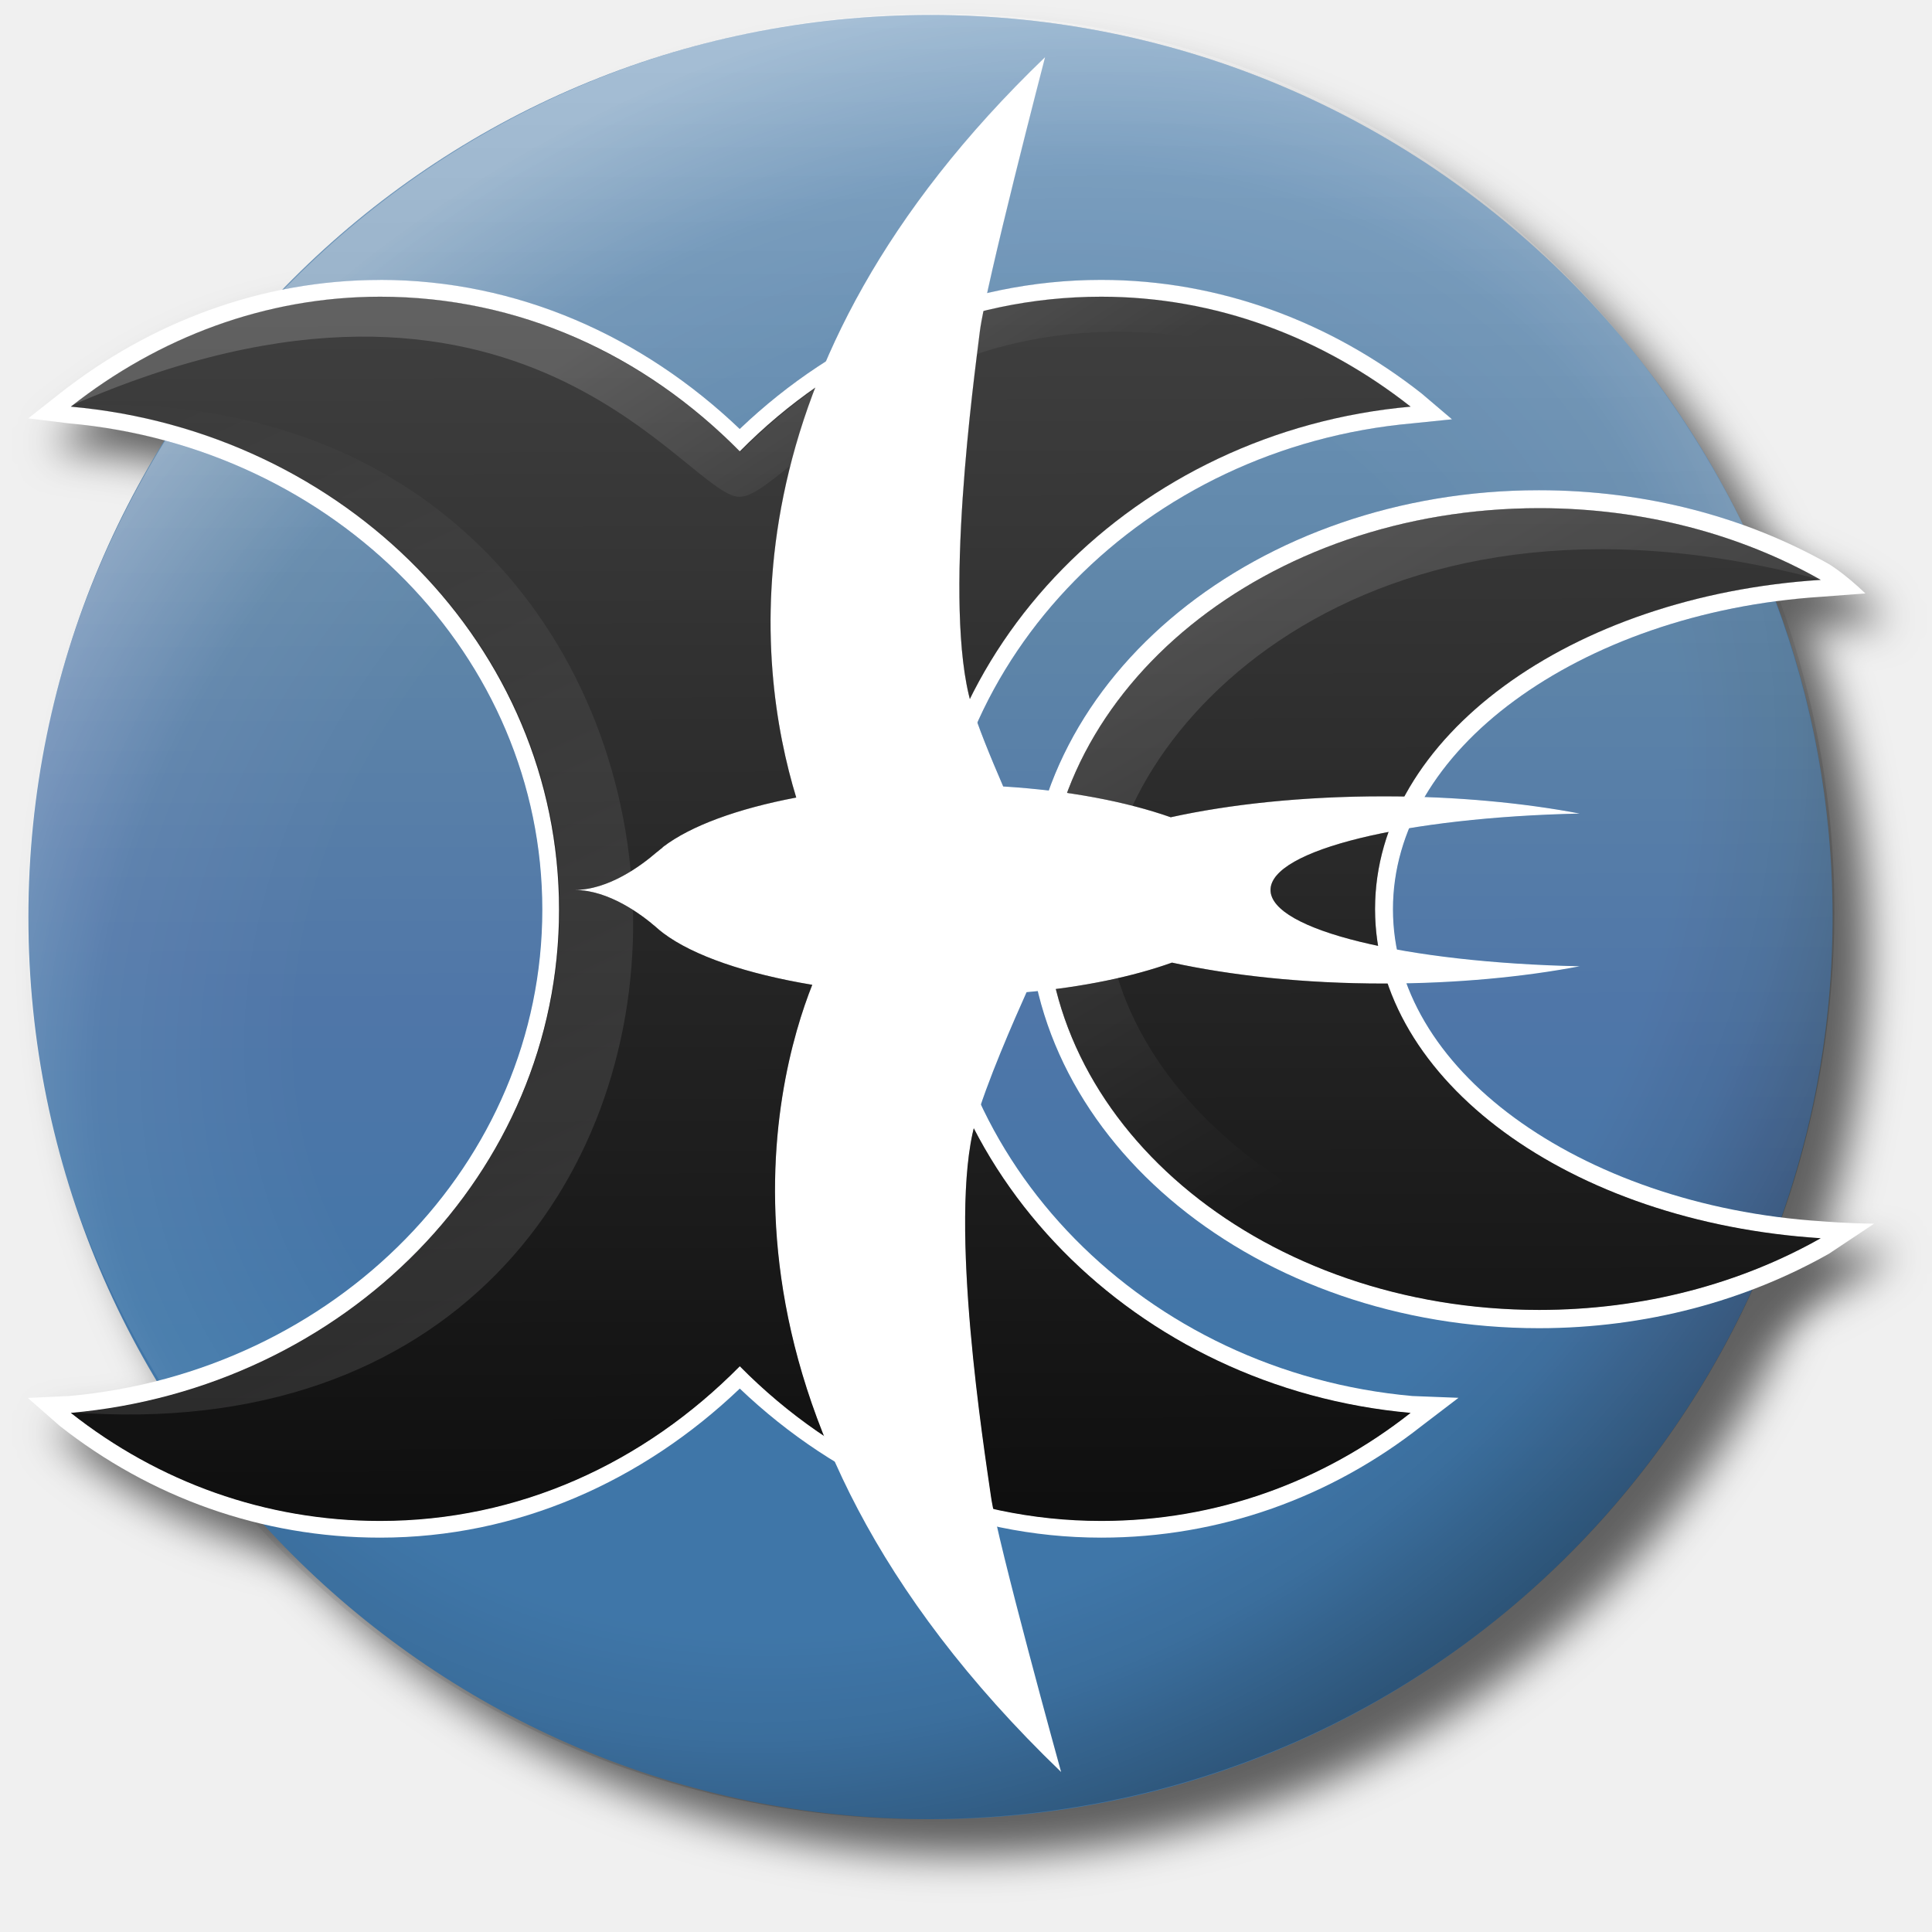
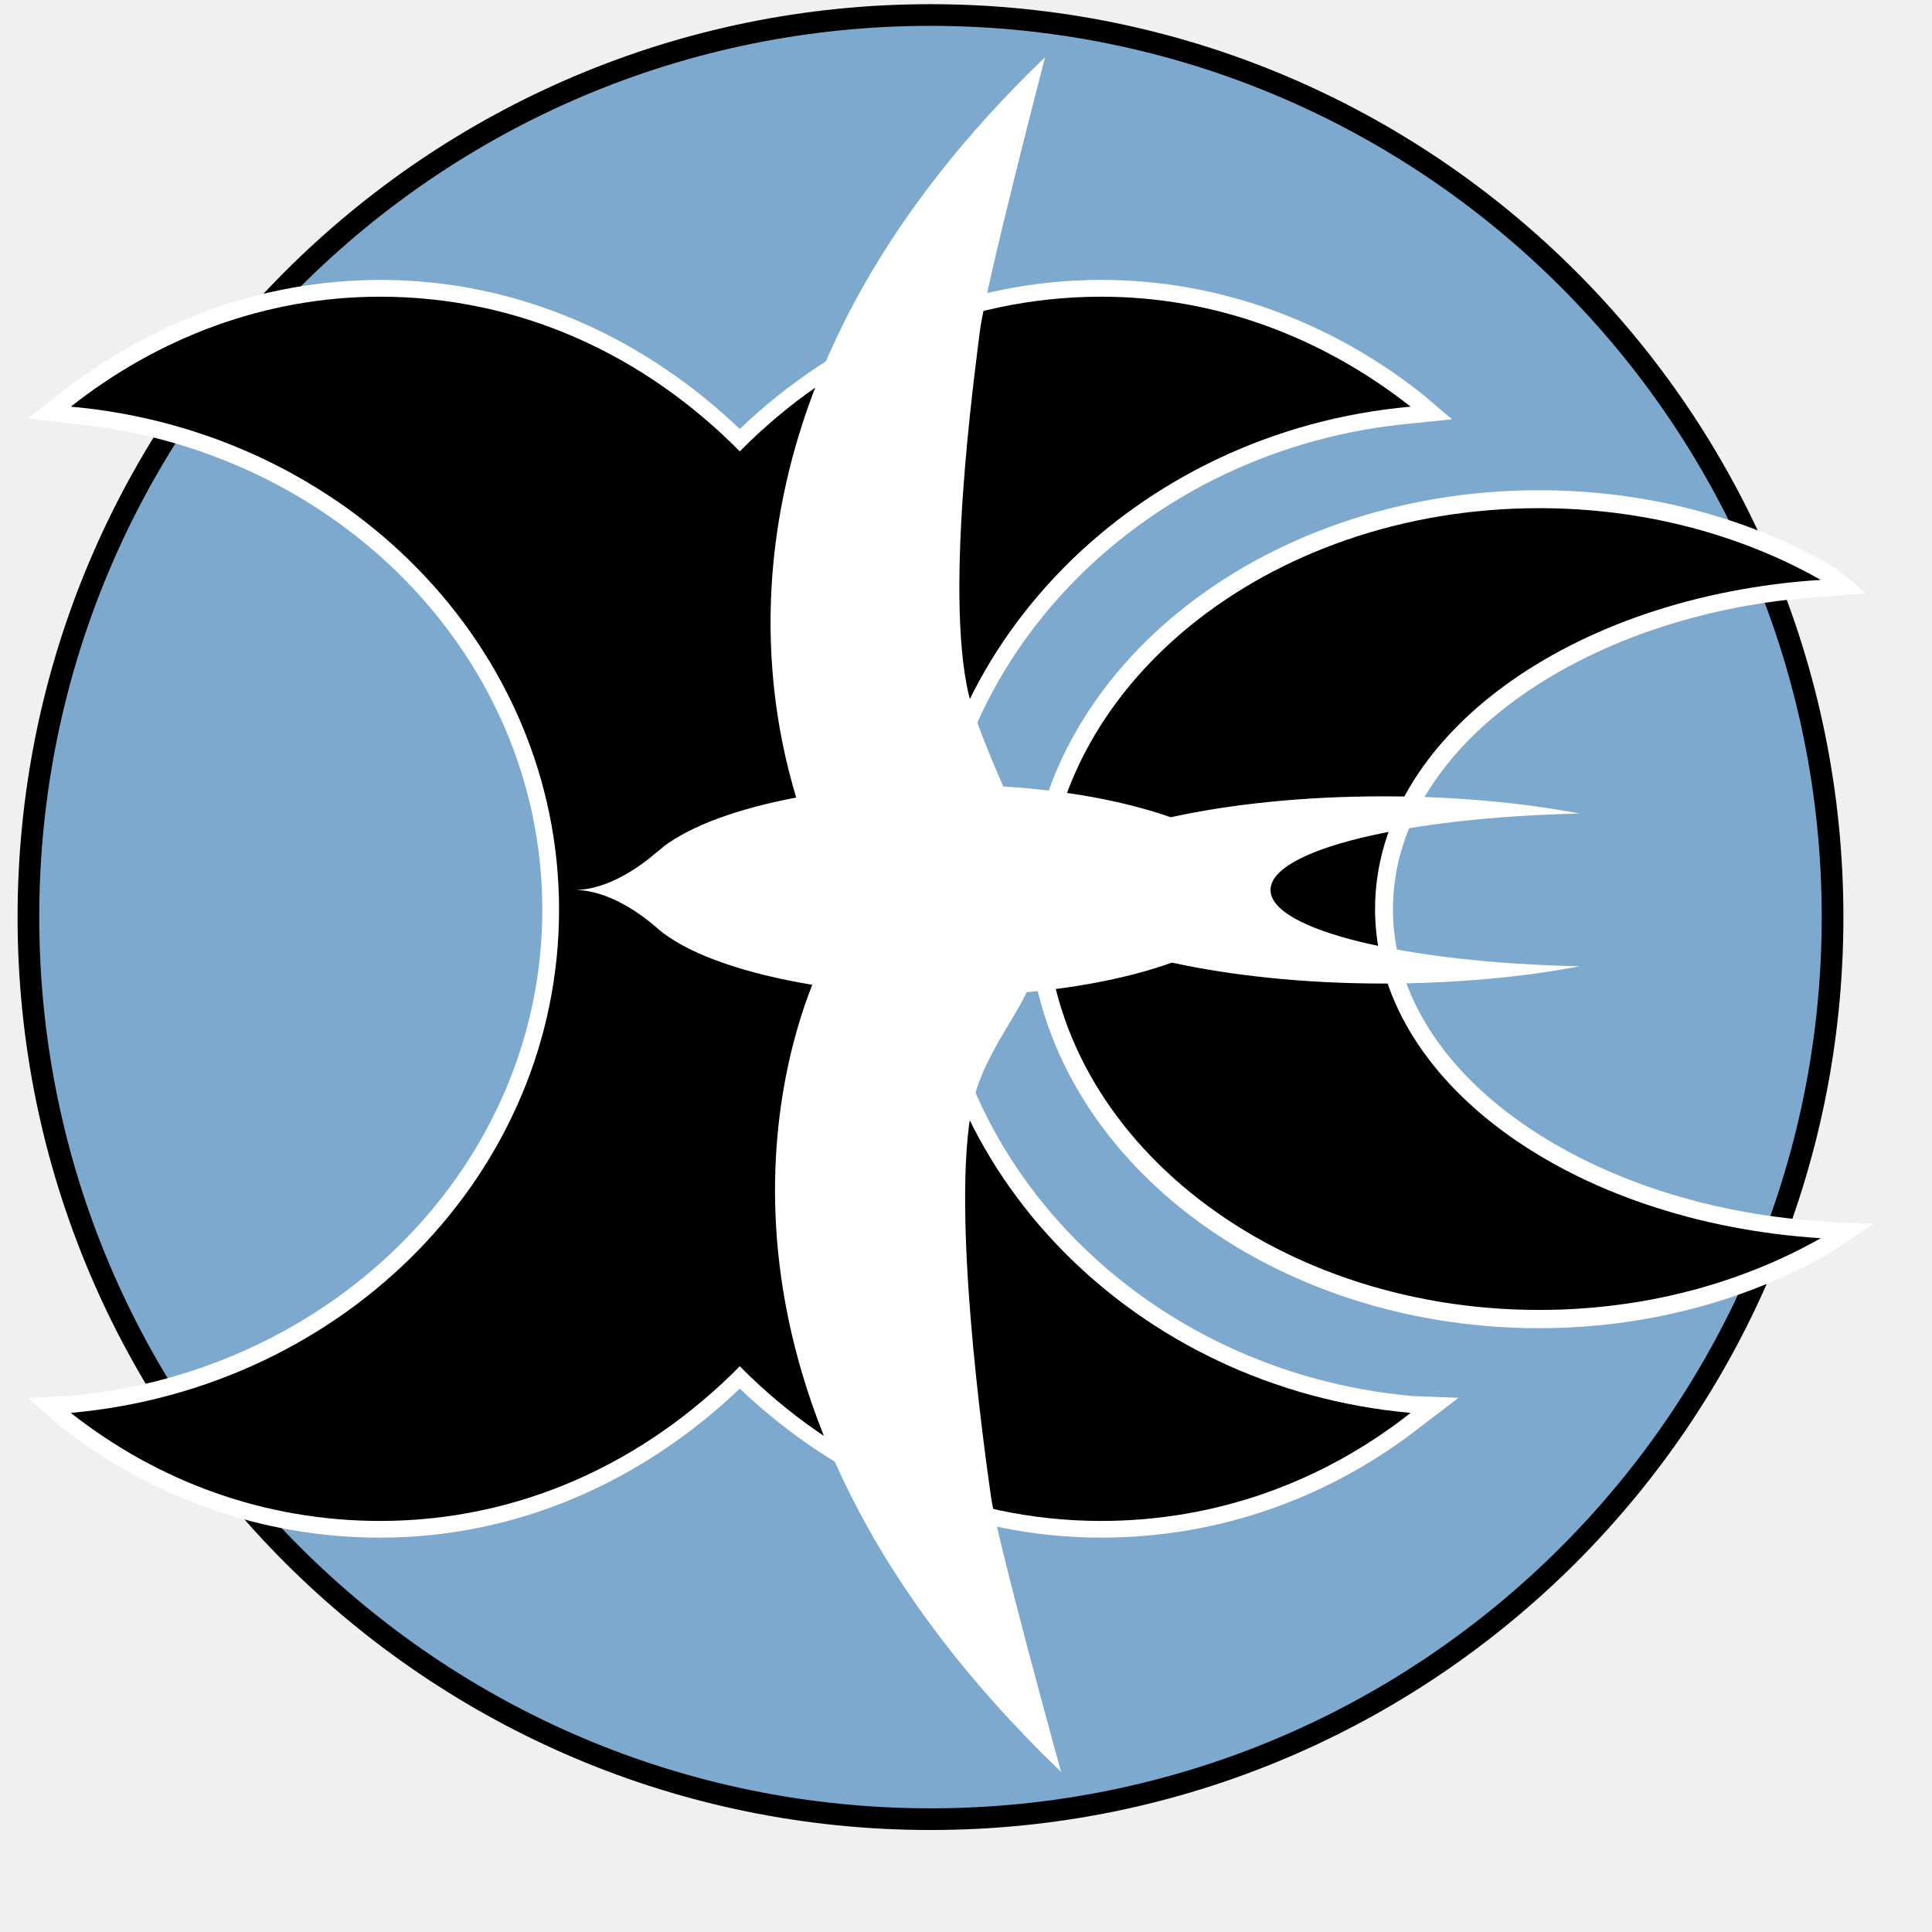
<svg xmlns="http://www.w3.org/2000/svg" xmlns:xlink="http://www.w3.org/1999/xlink" width="267" height="267" id="svg6431" version="1.1" style="display:inline;enable-background:new" viewBox="0 -14.8 272 272">
  <defs id="defs6433">
    <linearGradient id="linearGradient3737">
      <stop style="stop-color:#000000;stop-opacity:1;" offset="0" id="stop3739" />
      <stop style="stop-color:#ffffff;stop-opacity:1;" offset="1" id="stop3741" />
    </linearGradient>
    <linearGradient id="linearGradient5077">
      <stop style="stop-color:#fffeff;stop-opacity:1;" offset="0" id="stop5079" />
      <stop style="stop-color:#fffeff;stop-opacity:0;" offset="1" id="stop5081" />
    </linearGradient>
    <linearGradient id="linearGradient5091">
      <stop style="stop-color:#fffeff;stop-opacity:1;" offset="0" id="stop5093" />
      <stop style="stop-color:#fffeff;stop-opacity:0;" offset="1" id="stop5095" />
    </linearGradient>
    <linearGradient id="linearGradient5097">
      <stop style="stop-color:#fffeff;stop-opacity:1;" offset="0" id="stop5099" />
      <stop style="stop-color:#fffeff;stop-opacity:0;" offset="1" id="stop5101" />
    </linearGradient>
    <linearGradient xlink:href="#linearGradient5097" id="linearGradient6720" gradientUnits="userSpaceOnUse" gradientTransform="matrix(2.763134,0,0,2.821533,-909.8943,337.7867)" x1="354.729" y1="231.96" x2="331.811" y2="182.338" />
    <linearGradient xlink:href="#linearGradient5091" id="linearGradient6722" gradientUnits="userSpaceOnUse" gradientTransform="matrix(2.763134,0,0,2.821533,-909.8943,337.7867)" x1="362.675" y1="176.071" x2="371.379" y2="189.978" />
    <linearGradient xlink:href="#linearGradient5077" id="linearGradient6724" gradientUnits="userSpaceOnUse" gradientTransform="matrix(8.394934,0,0,8.394951,-5.622329,-7776.198)" spreadMethod="pad" x1="20.249" y1="1029.575" x2="25.564" y2="1038.782" />
    <radialGradient id="radialGradient5029-1" gradientUnits="userSpaceOnUse" cx="47.25" cy="82.5" r="3.78" fx="47.25" fy="82.5" gradientTransform="matrix(0.205043,0,0,0.205043,63.39111,1005.405)">
      <stop offset="0.286" style="stop-color:#000000;stop-opacity:0;" id="stop5031-7" />
      <stop id="stop4671-4" style="stop-color:#000000;stop-opacity:0;" offset="0.7" />
      <stop offset="0.8" style="stop-color:#000000;stop-opacity:0.196;" id="stop3766" />
      <stop offset="1.00" style="stop-color: rgb(0, 0, 0);" id="stop5033-0" />
    </radialGradient>
    <radialGradient r="15.977" fy="15.935" fx="15.977" cy="15.935" cx="15.977" gradientTransform="matrix(8.011541,-6.391535,5.190444,6.50602,-83.45232,125.4452)" gradientUnits="userSpaceOnUse" id="radialGradient3106" xlink:href="#radialGradient5029-1" />
    <radialGradient id="radialGradient5021-4" gradientUnits="userSpaceOnUse" cx="47.25" cy="82.5" r="3.78" fx="47.25" fy="82.5" gradientTransform="matrix(0.205043,0,0,0.205043,63.39111,1005.405)">
      <stop offset="0" style="stop-color:#ffffff;stop-opacity:0;" id="stop5025-8" />
      <stop id="stop3768" style="stop-color:#ffffff;stop-opacity:0;" offset="0.6" />
      <stop id="stop3721-8" style="stop-color:#ffffff;stop-opacity:0.196;" offset="0.8" />
      <stop id="stop3719-2" style="stop-color:#ffffff;stop-opacity:1;" offset="1" />
    </radialGradient>
    <radialGradient r="15.977" fy="-13.203" fx="26.492" cy="-13.203" cx="26.492" gradientTransform="matrix(4.322631,6.019453,-7.667295,5.505988,-92.44255,40.33294)" gradientUnits="userSpaceOnUse" id="radialGradient3743" xlink:href="#radialGradient5021-4" />
-     <filter id="filter3765" style="color-interpolation-filters:sRGB">
+     <filter id="filter3765" style="color-interpolation-filters:sRGB" x="0" y="0" width="1" height="1">
      <feBlend mode="lighten" in2="BackgroundImage" id="feBlend3767" />
    </filter>
-     <filter id="filter3884" style="color-interpolation-filters:sRGB">
+     <filter id="filter3884" style="color-interpolation-filters:sRGB" x="-3.496" y="-2.783" width="4.522" height="3.822">
      <feBlend mode="multiply" in2="BackgroundImage" id="feBlend3886" />
    </filter>
    <linearGradient xlink:href="#linearGradient3737" id="linearGradient3743" x1="131.902" y1="267" x2="131.221" y2="0" gradientUnits="userSpaceOnUse" />
    <filter id="filter3905">
      <feGaussianBlur stdDeviation="1.012" id="feGaussianBlur3907" />
    </filter>
-     <filter id="filter3909">
+     <filter id="filter3909" x="-0.027" y="-0.027" width="1.053" height="1.053">
      <feGaussianBlur stdDeviation="0.356" id="feGaussianBlur3911" />
    </filter>
-     <filter id="filter3913">
+     <filter id="filter3913" x="-0.056" y="-0.058" width="1.113" height="1.116">
      <feGaussianBlur stdDeviation="1.012" id="feGaussianBlur3915" />
    </filter>
-     <filter id="filter3917">
+     <filter id="filter3917" x="-0.034" y="-0.038" width="1.067" height="1.077">
      <feGaussianBlur stdDeviation="2.827" id="feGaussianBlur3919" />
    </filter>
  </defs>
-   <g id="layer4" style="display:inline;opacity:0.6;filter:url(#filter3884)" transform="translate(2.999992,-13.68749)">
+   <g id="layer4" style="display:none;opacity:0.6;filter:url(#filter3884)" transform="translate(2.999992,-13.68749)">
    <g transform="matrix(2.763134,0,0,2.821533,-904.7377,-450.5755)" id="g28-4-8" style="display:inline;fill:#ffffff;fill-opacity:1;stroke:none;filter:url(#filter3905)">
      <g id="g30-9-2" style="fill:#ffffff;fill-opacity:1;stroke:none" />
      <g id="g34-2-0" style="fill:#ffffff;fill-opacity:1;stroke:none" />
      <g id="g34-8-4-2" style="fill:#ffffff;fill-opacity:1;stroke:none" />
    </g>
    <circle style="display:inline;fill:#000000;fill-opacity:1;fill-rule:nonzero;stroke:none;filter:url(#filter3909);enable-background:new" id="path5438-7" transform="matrix(7.948951,0,0,7.948951,5.957061,6.435168)" cx="15.977" cy="15.935" r="15.977" />
    <g transform="matrix(2.763134,0,0,2.821533,-906.7377,-454.5755)" id="g28-4-1" style="display:inline;fill:#000000;fill-opacity:1;stroke:none;filter:url(#filter3913);enable-background:new">
      <g id="g30-9-26" style="fill:#000000;fill-opacity:1;stroke:none">
        <path style="fill:#000000;fill-opacity:1" d="m 406.625,186.594 c -14.264,0 -26.031,9.25 -26.031,20.906 0,11.655 11.767,20.906 26.031,20.906 5.484,0 10.576,-1.387 14.781,-3.719 0,0 2.297,-1.497 2.297,-1.497 -1.381,-0.012 -2.66,-0.118 -2.66,-0.118 -6.222,-0.391 -11.756,-2.356 -15.669,-5.166 -3.913,-2.81 -6.188,-6.464 -6.188,-10.406 0,-3.942 2.274,-7.589 6.188,-10.406 3.913,-2.818 9.435,-4.795 15.656,-5.185 0,0 2.228,-0.166 2.228,-0.166 -1.082,-1.014 -1.853,-1.461 -1.853,-1.461 -4.209,-2.333 -9.3,-3.688 -14.781,-3.688 z" id="path4602-0" />
      </g>
      <g id="g34-2-4" style="fill:#000000;fill-opacity:1;stroke:none" />
      <g id="g34-8-4-9" style="fill:#000000;fill-opacity:1;stroke:none" />
    </g>
    <path style="display:inline;fill:#000000;fill-opacity:1;filter:url(#filter3917);enable-background:new" d="m 53.675,42.299 c -16.747,0 -32.402,5.974 -45.123,16.002 0,0 -4.422,3.487 -4.422,3.487 0,0 5.734,0.705 5.734,0.705 37.502,3.35 66.635,32.798 66.635,68.471 0,35.679 -29.132,65.119 -66.635,68.472 0,0 -5.796,0.269 -5.796,0.269 0,0 4.484,3.931 4.484,3.931 12.737,10.036 28.402,15.741 45.123,15.741 19.353,0 36.974,-7.956 50.632,-20.987 13.689,13.052 31.532,20.987 50.894,20.987 16.72,0 32.383,-5.701 45.123,-15.741 0,0 5.175,-3.946 5.175,-3.946 0,0 -6.487,-0.252 -6.487,-0.252 -37.504,-3.352 -66.897,-32.8 -66.897,-68.472 0,-35.662 29.394,-65.123 66.897,-68.471 0,0 5.575,-0.571 5.575,-0.571 0,0 -4.263,-3.624 -4.263,-3.624 -12.723,-10.024 -28.376,-16.002 -45.123,-16.002 -19.362,0 -37.205,7.934 -50.894,20.987 C 90.65,50.253 73.028,42.299 53.675,42.299 v 8.39e-4 z" id="path4484-4" />
  </g>
  <g id="layer3" style="display:inline" transform="translate(2.999992,194.3125)">
-     <circle style="display:inline;fill:#3f76a8;fill-opacity:1;fill-rule:nonzero;stroke:none" id="path5438" transform="matrix(7.948951,0,0,7.948951,1,-206.6648)" cx="15.977" cy="15.935" r="15.977" />
+     <circle style="display:inline;fill:#7ea9cf;fill-opacity:1;fill-rule:nonzero;stroke:#000000;stroke-width:0.384;stroke-miterlimit:4;stroke-dasharray:none" id="path5438" transform="matrix(7.948951,0,0,7.948951,1,-206.6648)" cx="15.977" cy="15.935" r="15.977" />
  </g>
-   <g id="layer2" style="display:inline;opacity:0.343" transform="translate(2.999992,-13.68749)">
+   <g id="layer2" style="display:none;opacity:0.343" transform="translate(2.999992,-13.68749)">
    <path style="display:inline;fill:url(#radialGradient3106);fill-opacity:1;fill-rule:nonzero;stroke:none" d="M 25.6,204.562 C 48.989,235.165 85.765,255 127.256,255 c 71.656,0 128,-57.308 128,-128 0,-18.439 -3.981,-35.911 -11,-51.75 z" id="path4663" />
    <path style="display:inline;fill:url(#radialGradient3743);fill-opacity:1;fill-rule:nonzero;stroke:none" d="M 27.915,205.591 244.258,76.664 C 223.598,31.588 181.053,0.8 128.8,0.8 58.108,0.8 0.8,58.107 0.8,128.799 c 0,29.201 10.654,55.254 27.115,76.791 z" id="path5438-17" />
  </g>
  <g id="layer10" style="display:inline" transform="translate(2.999992,-13.68749)">
    <g transform="matrix(2.763134,0,0,2.821533,-909.8943,-458.5755)" id="g28-4" style="display:inline;fill:#ffffff;fill-opacity:1;stroke:none">
      <g id="g30-9" style="fill:#ffffff;fill-opacity:1;stroke:none">
        <path style="fill:#ffffff;fill-opacity:1" d="m 406.625,186.594 c -14.264,0 -26.031,9.25 -26.031,20.906 0,11.655 11.767,20.906 26.031,20.906 5.484,0 10.576,-1.387 14.781,-3.719 0,0 2.297,-1.497 2.297,-1.497 -1.381,-0.012 -2.66,-0.118 -2.66,-0.118 -6.222,-0.391 -11.756,-2.356 -15.669,-5.166 -3.913,-2.81 -6.188,-6.464 -6.188,-10.406 0,-3.942 2.274,-7.589 6.188,-10.406 3.913,-2.818 9.435,-4.795 15.656,-5.185 0,0 2.228,-0.166 2.228,-0.166 -1.082,-1.014 -1.853,-1.461 -1.853,-1.461 -4.209,-2.333 -9.3,-3.688 -14.781,-3.688 z" id="path4602" />
      </g>
      <g id="g34-2" style="fill:#ffffff;fill-opacity:1;stroke:none" />
      <g id="g34-8-4" style="fill:#ffffff;fill-opacity:1;stroke:none" />
    </g>
    <path transform="matrix(8.394934,0,0,8.394951,-5.622329,-8572.56)" style="display:inline;fill:#ffffff;fill-opacity:1" d="m 6.688,1025.719 c -1.995,0 -3.86,0.712 -5.375,1.906 0,0 -0.527,0.415 -0.527,0.415 0,0 0.683,0.084 0.683,0.084 4.467,0.399 7.938,3.907 7.938,8.156 0,4.25 -3.47,7.757 -7.938,8.156 0,0 -0.69,0.032 -0.69,0.032 0,0 0.534,0.468 0.534,0.468 1.517,1.196 3.383,1.875 5.375,1.875 2.305,0 4.404,-0.948 6.031,-2.5 1.631,1.555 3.756,2.5 6.062,2.5 1.992,0 3.857,-0.679 5.375,-1.875 0,0 0.616,-0.47 0.616,-0.47 0,0 -0.773,-0.03 -0.773,-0.03 -4.467,-0.399 -7.969,-3.907 -7.969,-8.156 0,-4.248 3.501,-7.757 7.969,-8.156 0,0 0.664,-0.068 0.664,-0.068 0,0 -0.508,-0.432 -0.508,-0.432 -1.516,-1.194 -3.38,-1.906 -5.375,-1.906 -2.306,0 -4.432,0.945 -6.062,2.5 -1.627,-1.552 -3.726,-2.5 -6.031,-2.5 v 10e-5 z" id="path4484" />
  </g>
  <g id="layer1" transform="translate(2.999992,-810.0497)" style="display:inline">
    <g style="fill:#000000" id="g30" transform="matrix(2.763134,0,0,2.821533,-909.8943,337.7867)">
      <path id="path32" d="m 398.274,207.492 c 0,-8.577 9.966,-15.625 22.708,-16.425 -4.068,-2.255 -9.011,-3.578 -14.346,-3.578 -13.878,0 -25.129,8.955 -25.129,20.003 0,11.046 11.251,20.003 25.129,20.003 5.334,0 10.278,-1.323 14.346,-3.578 -12.742,-0.801 -22.708,-7.848 -22.708,-16.425 z" style="fill:#000000" />
    </g>
    <path transform="matrix(8.394934,0,0,8.394951,-5.622329,-7776.198)" style="fill:#000000" id="path7570" d="m 6.688,1026 c -1.926,0 -3.718,0.685 -5.188,1.844 4.603,0.411 8.188,4.032 8.188,8.437 0,4.406 -3.584,8.026 -8.188,8.438 1.469,1.158 3.261,1.812 5.188,1.812 2.324,0 4.425,-0.968 6.031,-2.594 1.606,1.626 3.738,2.594 6.062,2.594 1.926,0 3.718,-0.654 5.188,-1.812 -4.603,-0.411 -8.219,-4.031 -8.219,-8.438 0,-4.406 3.615,-8.027 8.219,-8.437 -1.47,-1.158 -3.261,-1.844 -5.188,-1.844 -2.324,0 -4.457,0.968 -6.062,2.594 C 11.113,1026.968 9.012,1026 6.688,1026 Z" />
  </g>
-   <g style="display:inline;opacity:0.323" transform="translate(2.999992,-810.0497)" id="g3651">
+   <g style="display:none;opacity:0.323" transform="translate(2.999992,-810.0497)" id="g3651">
    <path id="path3659" d="m 6.944,852.396 c 19.323,1.727 36.538,10.189 48.923,22.843 12.385,12.655 19.939,29.5 19.939,47.995 0,18.495 -7.554,35.341 -19.939,47.994 C 43.482,983.881 26.266,992.344 6.944,994.071 60.574,998.228 86.554,961.466 86.136,924.336 85.719,887.205 58.904,849.707 6.944,852.396 Z" style="opacity:0.5;fill:url(#linearGradient6720);fill-opacity:1" />
    <path id="path3661" d="m 195.533,852.396 c -12.337,-9.721 -27.336,-15.426 -43.508,-15.426 -19.51,0 -37.308,8.293 -50.789,21.941 -13.481,-13.649 -31.276,-21.941 -50.786,-21.941 -16.173,0 -31.171,5.703 -43.506,15.426 63.661,-27.857 86.738,12.807 94.17,12.807 7.91,0 31.887,-42.276 94.419,-12.807 z" style="opacity:0.6;fill:url(#linearGradient6722);fill-opacity:1" />
    <path id="path3663" d="m 152.863,923.233 c 0,-24.201 35.268,-63.815 100.472,-46.344 -11.24,-6.363 -24.899,-10.095 -39.64,-10.095 -38.347,0 -69.435,25.267 -69.435,56.44 0,31.166 31.088,56.439 69.435,56.439 14.739,0 28.4,-3.733 39.64,-10.096 -61.788,16.557 -100.472,-18.979 -100.472,-46.343 z" style="opacity:0.6;fill:url(#linearGradient6724);fill-opacity:1;stroke:none" />
  </g>
  <g id="layer7" style="display:inline" transform="translate(2.999992,-13.68749)">
    <g transform="matrix(2.763134,0,0,2.756176,-909.8943,-443.5479)" id="g46" style="display:inline;fill:#ffffff;fill-opacity:1;stroke:none">
-       <path style="fill:#ffffff;fill-opacity:1;stroke:none" d="m 26.781,1.25 c -8.25,7.927 -7.333,15.43 -6.312,18.781 -1.491,0.282 -2.677,0.718 -3.375,1.25 -0.011,0.008 -0.021,0.023 -0.031,0.031 -0.02,0.019 -0.058,0.041 -0.156,0.125 -0.36,0.309 -1.192,0.938 -2.062,0.938 0.871,0 1.703,0.628 2.062,0.938 0.059,0.054 0.119,0.104 0.188,0.156 0.764,0.576 2.111,1.034 3.781,1.312 -0.956,2.406 -3.246,10.775 6.312,19.969 0,0 -1.62,-5.853 -1.781,-7 C 25.245,36.603 24.319,30.792 25,28.312 c 0.277,-1.011 1.022,-2.699 1.312,-3.344 1.435,-0.129 2.695,-0.395 3.688,-0.75 1.486,0.324 3.325,0.531 5.375,0.531 1.845,0 3.562,-0.17 4.969,-0.438 C 35.937,24.218 32.5,23.392 32.5,22.375 c 0,-1.017 3.437,-1.842 7.844,-1.938 C 38.937,20.17 37.22,20 35.375,20 c -2.064,0 -3.915,0.203 -5.406,0.531 -1.122,-0.394 -2.583,-0.679 -4.25,-0.781 -0.322,-0.746 -0.654,-1.551 -0.812,-2.094 C 24.18,15.164 24.986,9.363 25.125,8.219 25.266,7.075 26.781,1.25 26.781,1.25 Z" id="swift" transform="matrix(2.008585,0,0,2.013655,327.6683,160.9288)" />
+       <path style="fill:#ffffff;fill-opacity:1;stroke:none" d="m 26.781,1.25 c -8.25,7.927 -7.333,15.43 -6.312,18.781 -1.491,0.282 -2.677,0.718 -3.375,1.25 -0.011,0.008 -0.021,0.023 -0.031,0.031 -0.02,0.019 -0.058,0.041 -0.156,0.125 -0.36,0.309 -1.192,0.938 -2.062,0.938 0.871,0 1.703,0.628 2.062,0.938 0.059,0.054 0.119,0.104 0.188,0.156 0.764,0.576 2.111,1.034 3.781,1.312 -0.956,2.406 -3.246,10.775 6.312,19.969 0,0 -1.62,-5.853 -1.781,-7 C 25.245,36.603 24.319,30.058 25,27.578 c 0.277,-1.011 1.022,-1.965 1.312,-2.61 1.435,-0.129 2.695,-0.395 3.688,-0.75 1.486,0.324 3.325,0.531 5.375,0.531 1.845,0 3.562,-0.17 4.969,-0.438 C 35.937,24.218 32.5,23.392 32.5,22.375 c 0,-1.017 3.437,-1.842 7.844,-1.938 C 38.937,20.17 37.22,20 35.375,20 c -2.064,0 -3.915,0.203 -5.406,0.531 -1.122,-0.394 -2.583,-0.679 -4.25,-0.781 -0.322,-0.746 -0.654,-1.551 -0.812,-2.094 C 24.18,15.164 24.986,9.363 25.125,8.219 25.266,7.075 26.781,1.25 26.781,1.25 Z" id="swift" transform="matrix(2.008585,0,0,2.013655,327.6683,160.9288)" />
    </g>
  </g>
-   <g id="layer5" style="display:inline;opacity:0.3;filter:url(#filter3765)" transform="translate(0,-16.68749)">
+   <g id="layer5" style="display:none;opacity:0.3;filter:url(#filter3765)" transform="translate(0,-16.68749)">
    <path style="display:inline;fill:url(#linearGradient3743);fill-opacity:1;fill-rule:nonzero;stroke:none" d="M 131,4 C 95.183,4 62.838,18.837 39.75,42.688 28.237,44.988 17.565,50.092 8.406,57.312 l -4.438,3.469 5.75,0.719 c 4.623,0.413 9.108,1.237 13.438,2.406 C 11.013,83.378 4,106.362 4,131 c 0,23.89 6.592,46.226 18.062,65.312 -3.991,1.015 -8.109,1.746 -12.344,2.125 l -5.812,0.281 4.5,3.906 c 8.447,6.655 18.18,11.399 28.656,13.844 C 60.292,241.991 93.77,258 131,258 c 51.425,0 95.715,-30.577 115.688,-74.531 3.793,-1.439 7.406,-3.166 10.812,-5.094 l 6.344,-4.219 c -3.817,-0.034 -7.344,-0.312 -7.344,-0.312 -1.947,-0.125 -3.856,-0.327 -5.75,-0.562 C 255.423,160.049 258,145.832 258,131 c 0,-15.64 -2.86,-30.601 -8.031,-44.438 2.135,-0.284 4.297,-0.515 6.5,-0.656 L 262.625,85.438 c -2.989,-2.862 -5.125,-4.125 -5.125,-4.125 -3.791,-2.146 -7.832,-4.009 -12.094,-5.531 C 224.865,33.297 181.353,4 131,4 Z" id="path5438-1" />
    <g transform="matrix(2.763134,0,0,2.821533,-906.8943,-455.5755)" id="g28-4-7" style="display:inline;fill:#ffffff;fill-opacity:1;stroke:none">
      <g id="g30-9-4" style="fill:#ffffff;fill-opacity:1;stroke:none" />
      <g id="g34-2-9" style="fill:#ffffff;fill-opacity:1;stroke:none" />
      <g id="g34-8-4-4" style="fill:#ffffff;fill-opacity:1;stroke:none" />
    </g>
  </g>
</svg>
